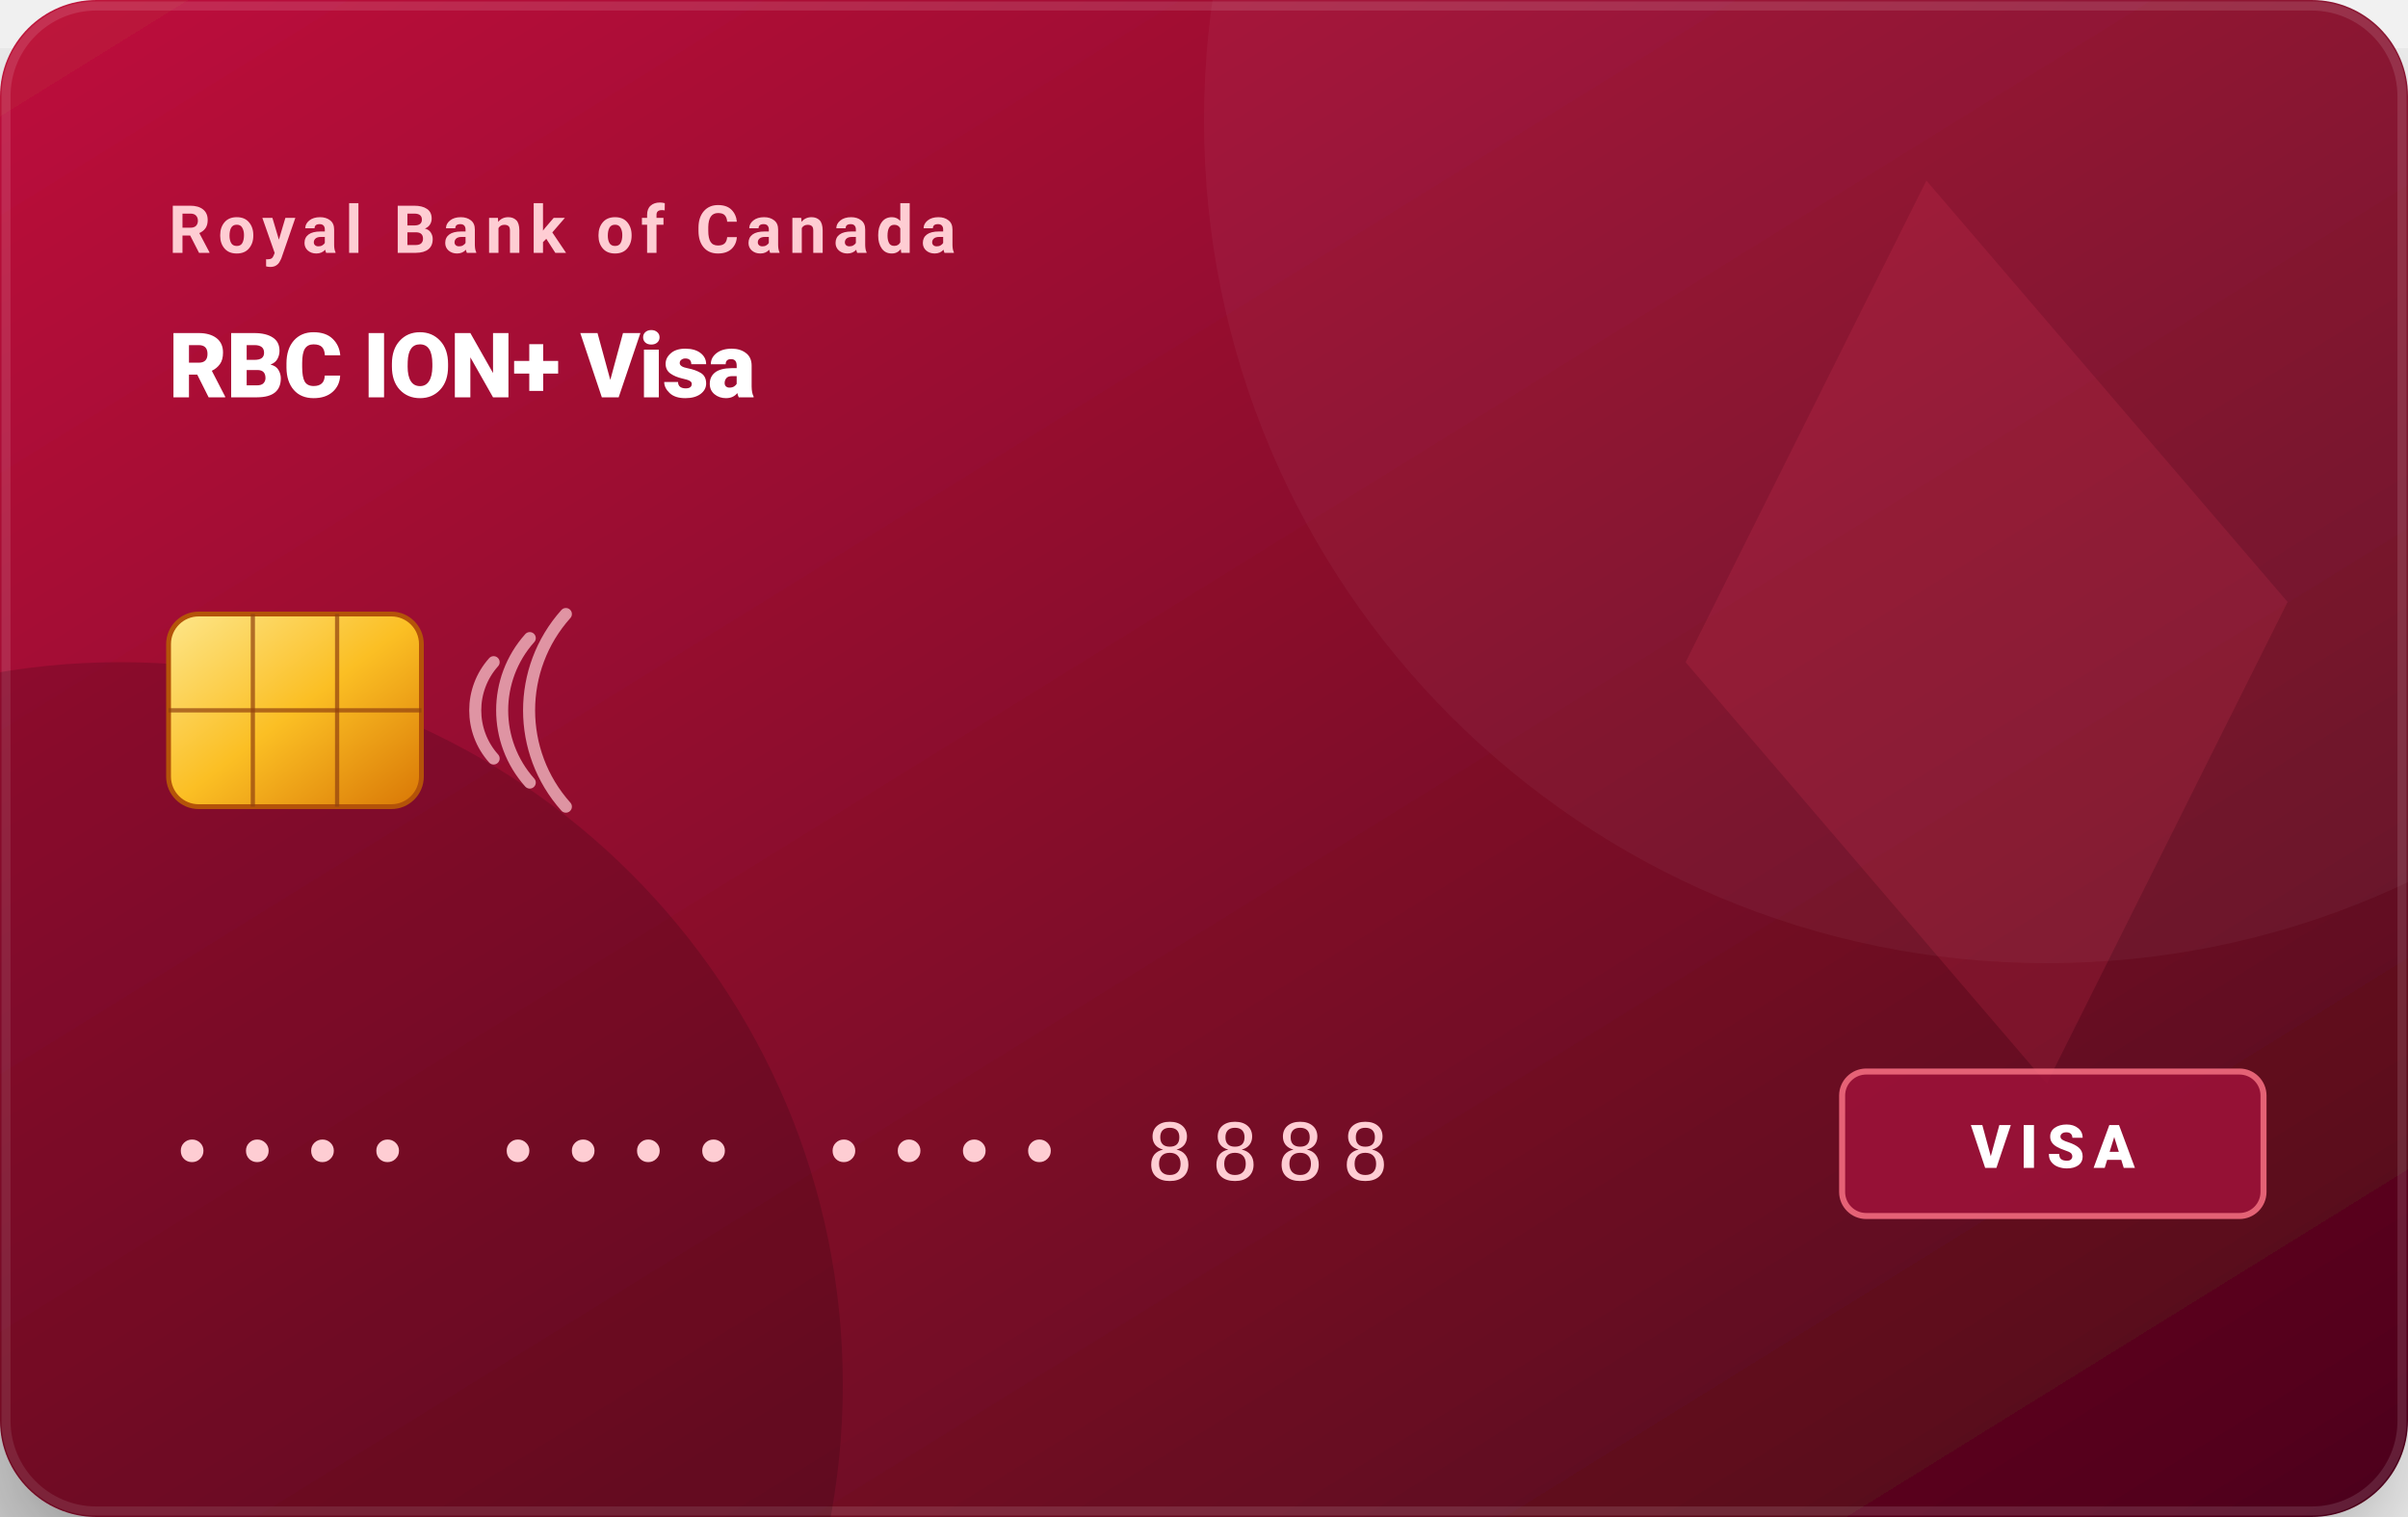
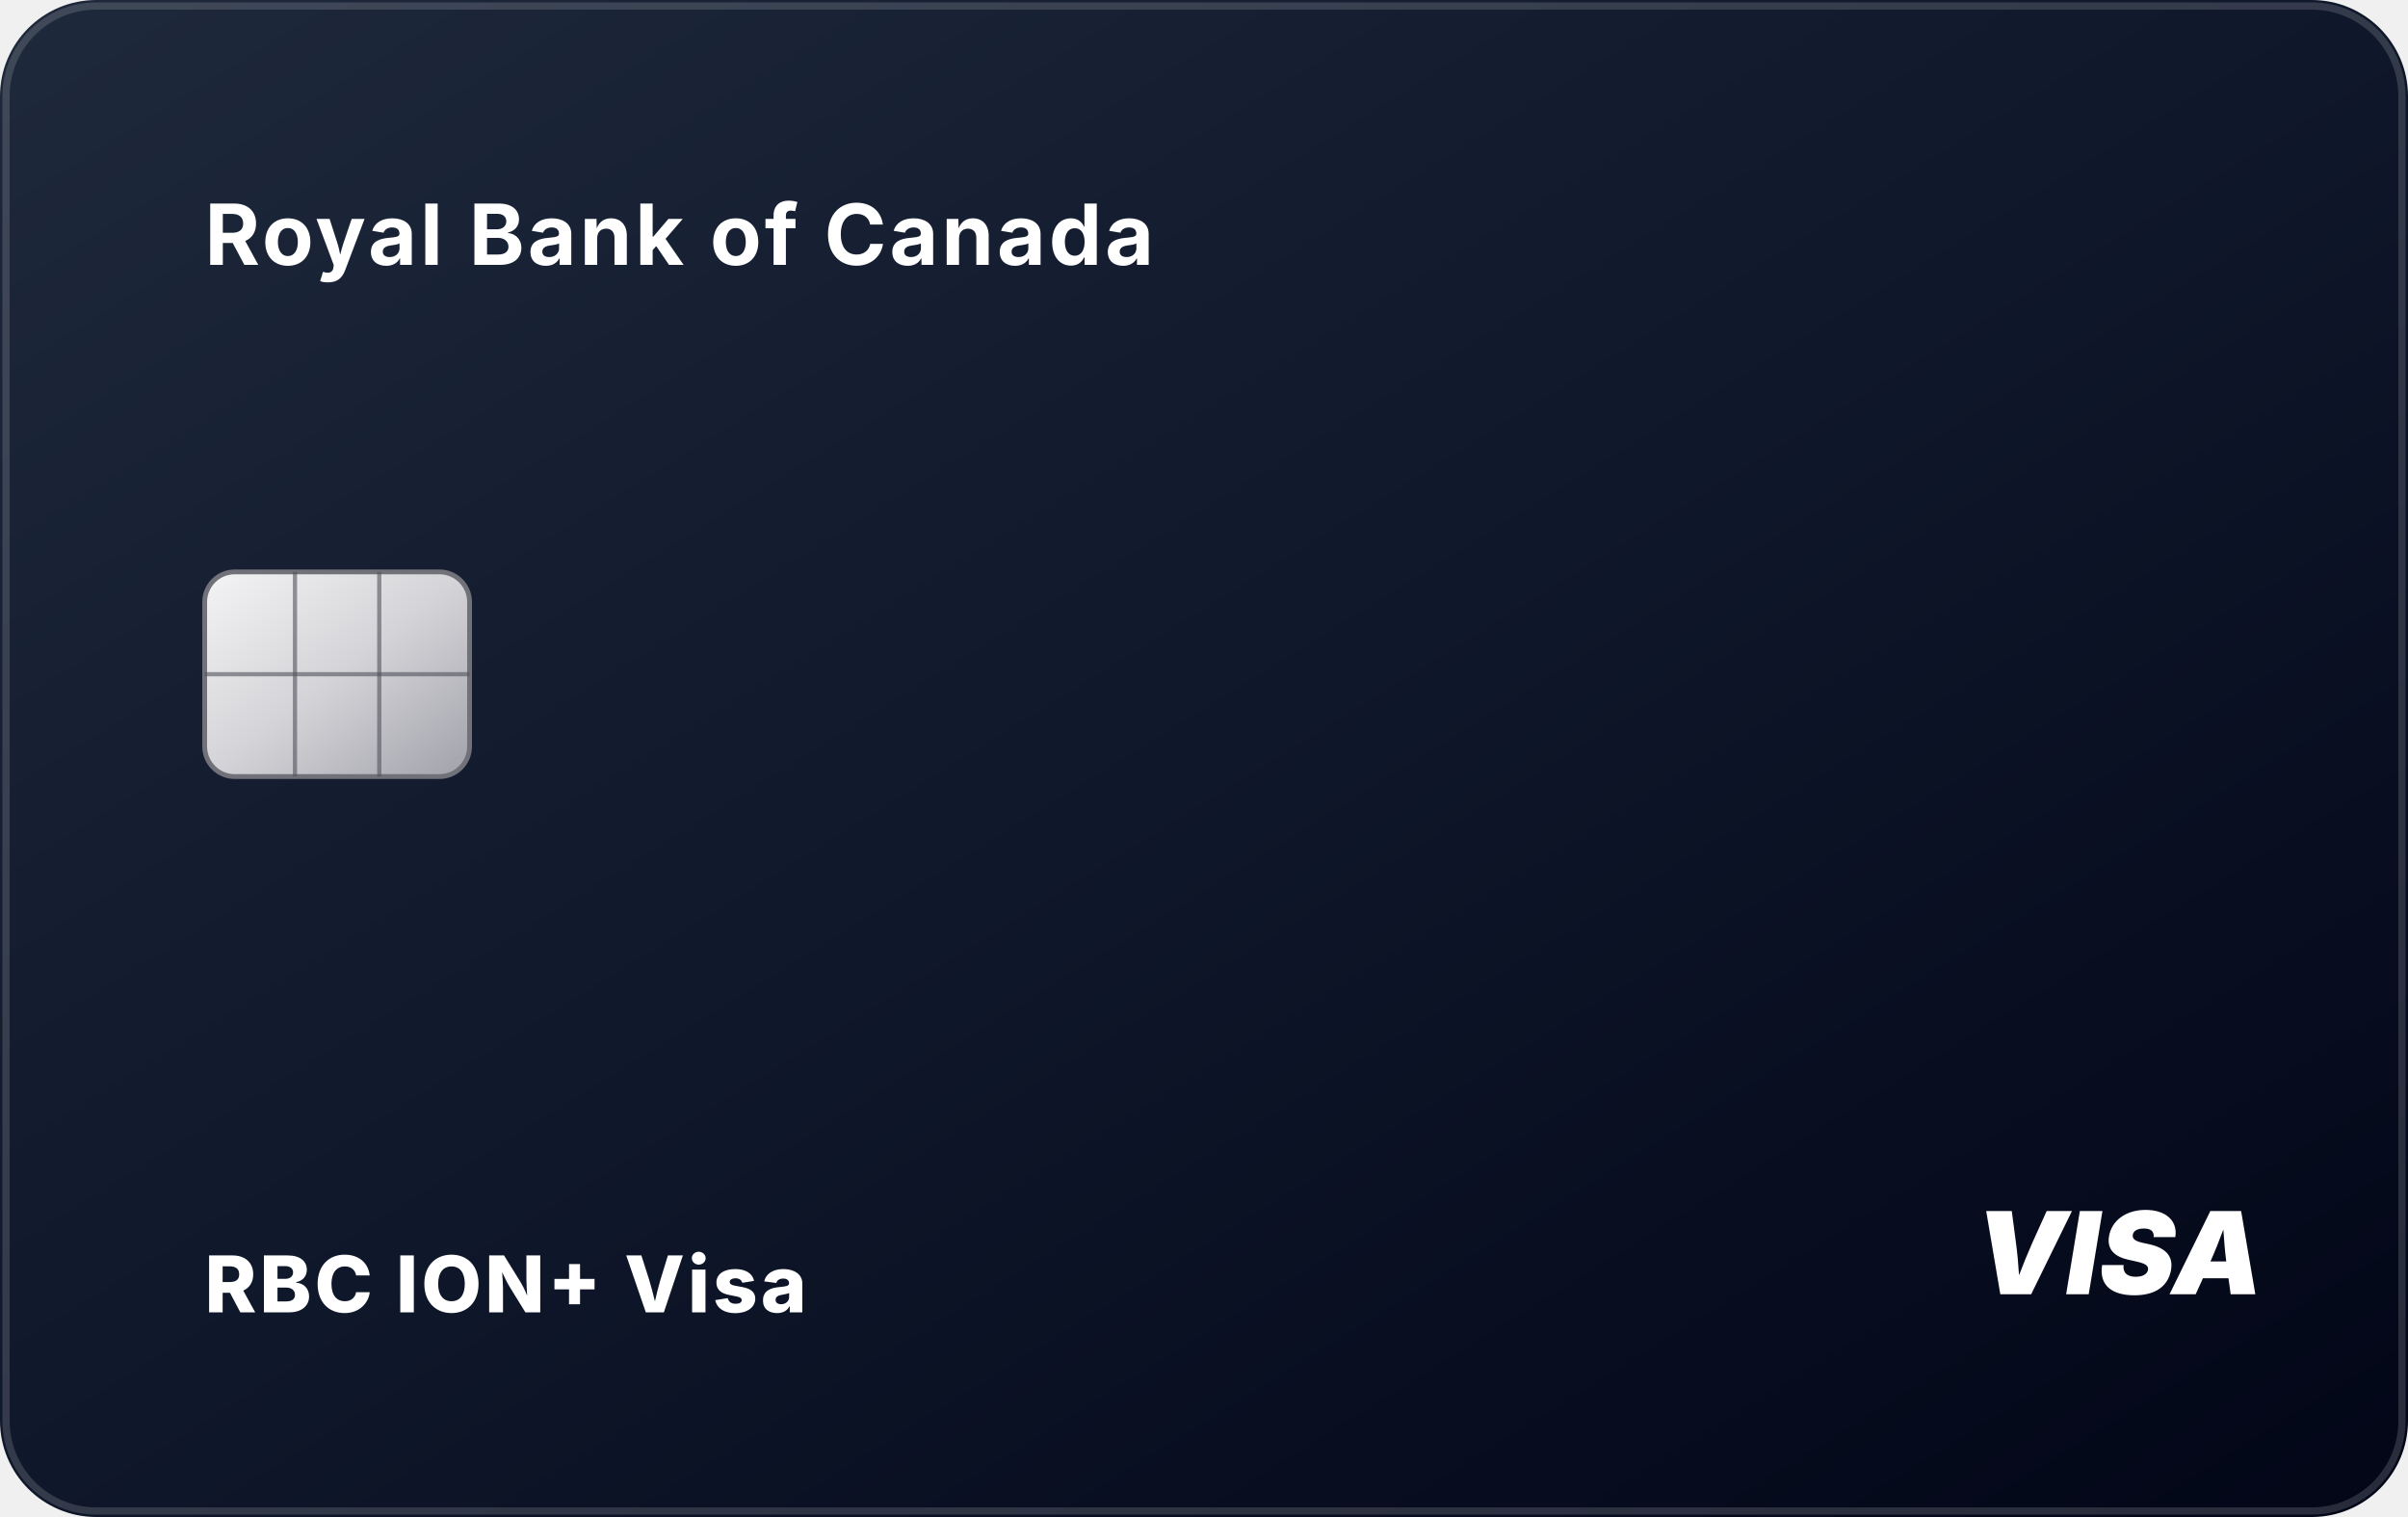
<svg xmlns="http://www.w3.org/2000/svg" viewBox="0 0 400 252" width="400" height="252">
  <defs>
-     <linearGradient id="cardBg-rbc-ion-plus-visa" x1="0%" y1="0%" x2="100%" y2="100%">
-       <stop offset="0%" stop-color="#be123c" />
-       <stop offset="100%" stop-color="#4c0519" />
+     <linearGradient id="bg-rbc-ion-plus-visa" x1="0%" y1="0%" x2="100%" y2="100%">
+       <stop offset="0%" stop-color="#1e293b" />
+       <stop offset="50%" stop-color="#0f172a" />
+       <stop offset="100%" stop-color="#020617" />
    </linearGradient>
-     <linearGradient id="chipGrad" x1="0%" y1="0%" x2="100%" y2="100%">
-       <stop offset="0%" stop-color="#fde68a" />
-       <stop offset="50%" stop-color="#fbbf24" />
-       <stop offset="100%" stop-color="#d97706" />
+     <linearGradient id="chipSilver" x1="0%" y1="0%" x2="100%" y2="100%">
+       <stop offset="0%" stop-color="#f4f4f5" />
+       <stop offset="50%" stop-color="#d4d4d8" />
+       <stop offset="100%" stop-color="#a1a1aa" />
    </linearGradient>
-     <filter id="shadow" x="-5%" y="-5%" width="110%" height="110%">
-       <feDropShadow dx="0" dy="8" stdDeviation="12" flood-color="#000000" flood-opacity="0.35" />
-     </filter>
  </defs>
-   <rect width="400" height="252" rx="16" fill="url(#cardBg-rbc-ion-plus-visa)" filter="url(#shadow)" />
-   <rect width="398" height="250" x="1" y="1" rx="15" fill="none" stroke="rgba(255,255,255,0.12)" stroke-width="1.5" />
-   <circle cx="340" cy="20" r="140" fill="white" opacity="0.04" />
-   <circle cx="20" cy="230" r="120" fill="black" opacity="0.15" />
-   <polygon points="320,30 380,100 340,180 280,110" fill="#f43f5e" opacity="0.15" />
-   <text x="28" y="42" font-family="-apple-system, BlinkMacSystemFont, 'Segoe UI', Roboto, sans-serif" font-size="11" font-weight="700" letter-spacing="1.2" fill="#fecdd3" text-transform="uppercase">
-     Royal Bank of Canada
-   </text>
-   <text x="28" y="66" font-family="-apple-system, BlinkMacSystemFont, 'Segoe UI', Roboto, sans-serif" font-size="15" font-weight="800" letter-spacing="-0.2" fill="#ffffff">
-     RBC ION+ Visa
-   </text>
-   <g transform="translate(28, 102)">
-     <rect width="42" height="32" rx="5" fill="url(#chipGrad)" stroke="#b45309" stroke-width="0.8" />
-     <line x1="14" y1="0" x2="14" y2="32" stroke="#92400e" stroke-width="0.7" opacity="0.7" />
-     <line x1="28" y1="0" x2="28" y2="32" stroke="#92400e" stroke-width="0.7" opacity="0.7" />
-     <line x1="0" y1="16" x2="42" y2="16" stroke="#92400e" stroke-width="0.7" opacity="0.7" />
+   <rect width="400" height="252" rx="16" fill="url(#bg-rbc-ion-plus-visa)" />
+   <rect width="398" height="250" x="1" y="1" rx="15" fill="none" stroke="rgba(255,255,255,0.15)" stroke-width="1.2" />
+   <text x="34" y="44" font-family="-apple-system, sans-serif" font-size="14" font-weight="700" fill="#ffffff" letter-spacing="0.5">Royal Bank of Canada</text>
+   <text x="34" y="218" font-family="-apple-system, sans-serif" font-size="13" font-weight="800" fill="#ffffff" letter-spacing="0.5">RBC ION+ Visa</text>
+   <g transform="translate(34, 95)">
+     <rect width="44" height="34" rx="5" fill="url(#chipSilver)" stroke="#71717a" stroke-width="0.8" />
+     <line x1="15" y1="0" x2="15" y2="34" stroke="#52525b" stroke-width="0.7" opacity="0.6" />
+     <line x1="29" y1="0" x2="29" y2="34" stroke="#52525b" stroke-width="0.7" opacity="0.6" />
+     <line x1="0" y1="17" x2="44" y2="17" stroke="#52525b" stroke-width="0.7" opacity="0.6" />
  </g>
-   <g transform="translate(82, 110)" stroke="#fecdd3" stroke-width="2" fill="none" stroke-linecap="round" opacity="0.7">
-     <path d="M 0 16 A 12 12 0 0 1 0 0" />
-     <path d="M 6 20 A 18 18 0 0 1 6 -4" />
-     <path d="M 12 24 A 24 24 0 0 1 12 -8" />
-   </g>
-   <text x="28" y="196" font-family="'SF Mono', Menlo, Monaco, Consolas, monospace" font-size="13" letter-spacing="3" fill="#fecdd3">
-     •••• •••• •••• 8888
-   </text>
-   <g transform="translate(310, 192)">
-     <rect x="-4" y="-14" width="70" height="24" rx="4" fill="#9f1239" stroke="#fb7185" stroke-width="1" opacity="0.85" />
-     <text x="31" y="2" font-family="-apple-system, BlinkMacSystemFont, 'Segoe UI', Roboto, sans-serif" font-size="10" font-weight="900" letter-spacing="1.5" fill="#ffffff" text-anchor="middle">
-       VISA
-     </text>
+   <g transform="translate(320, 195)">
+     <text x="32" y="20" font-family="-apple-system, sans-serif" font-size="19" font-style="italic" font-weight="900" fill="#ffffff" text-anchor="middle">VISA</text>
  </g>
</svg>
